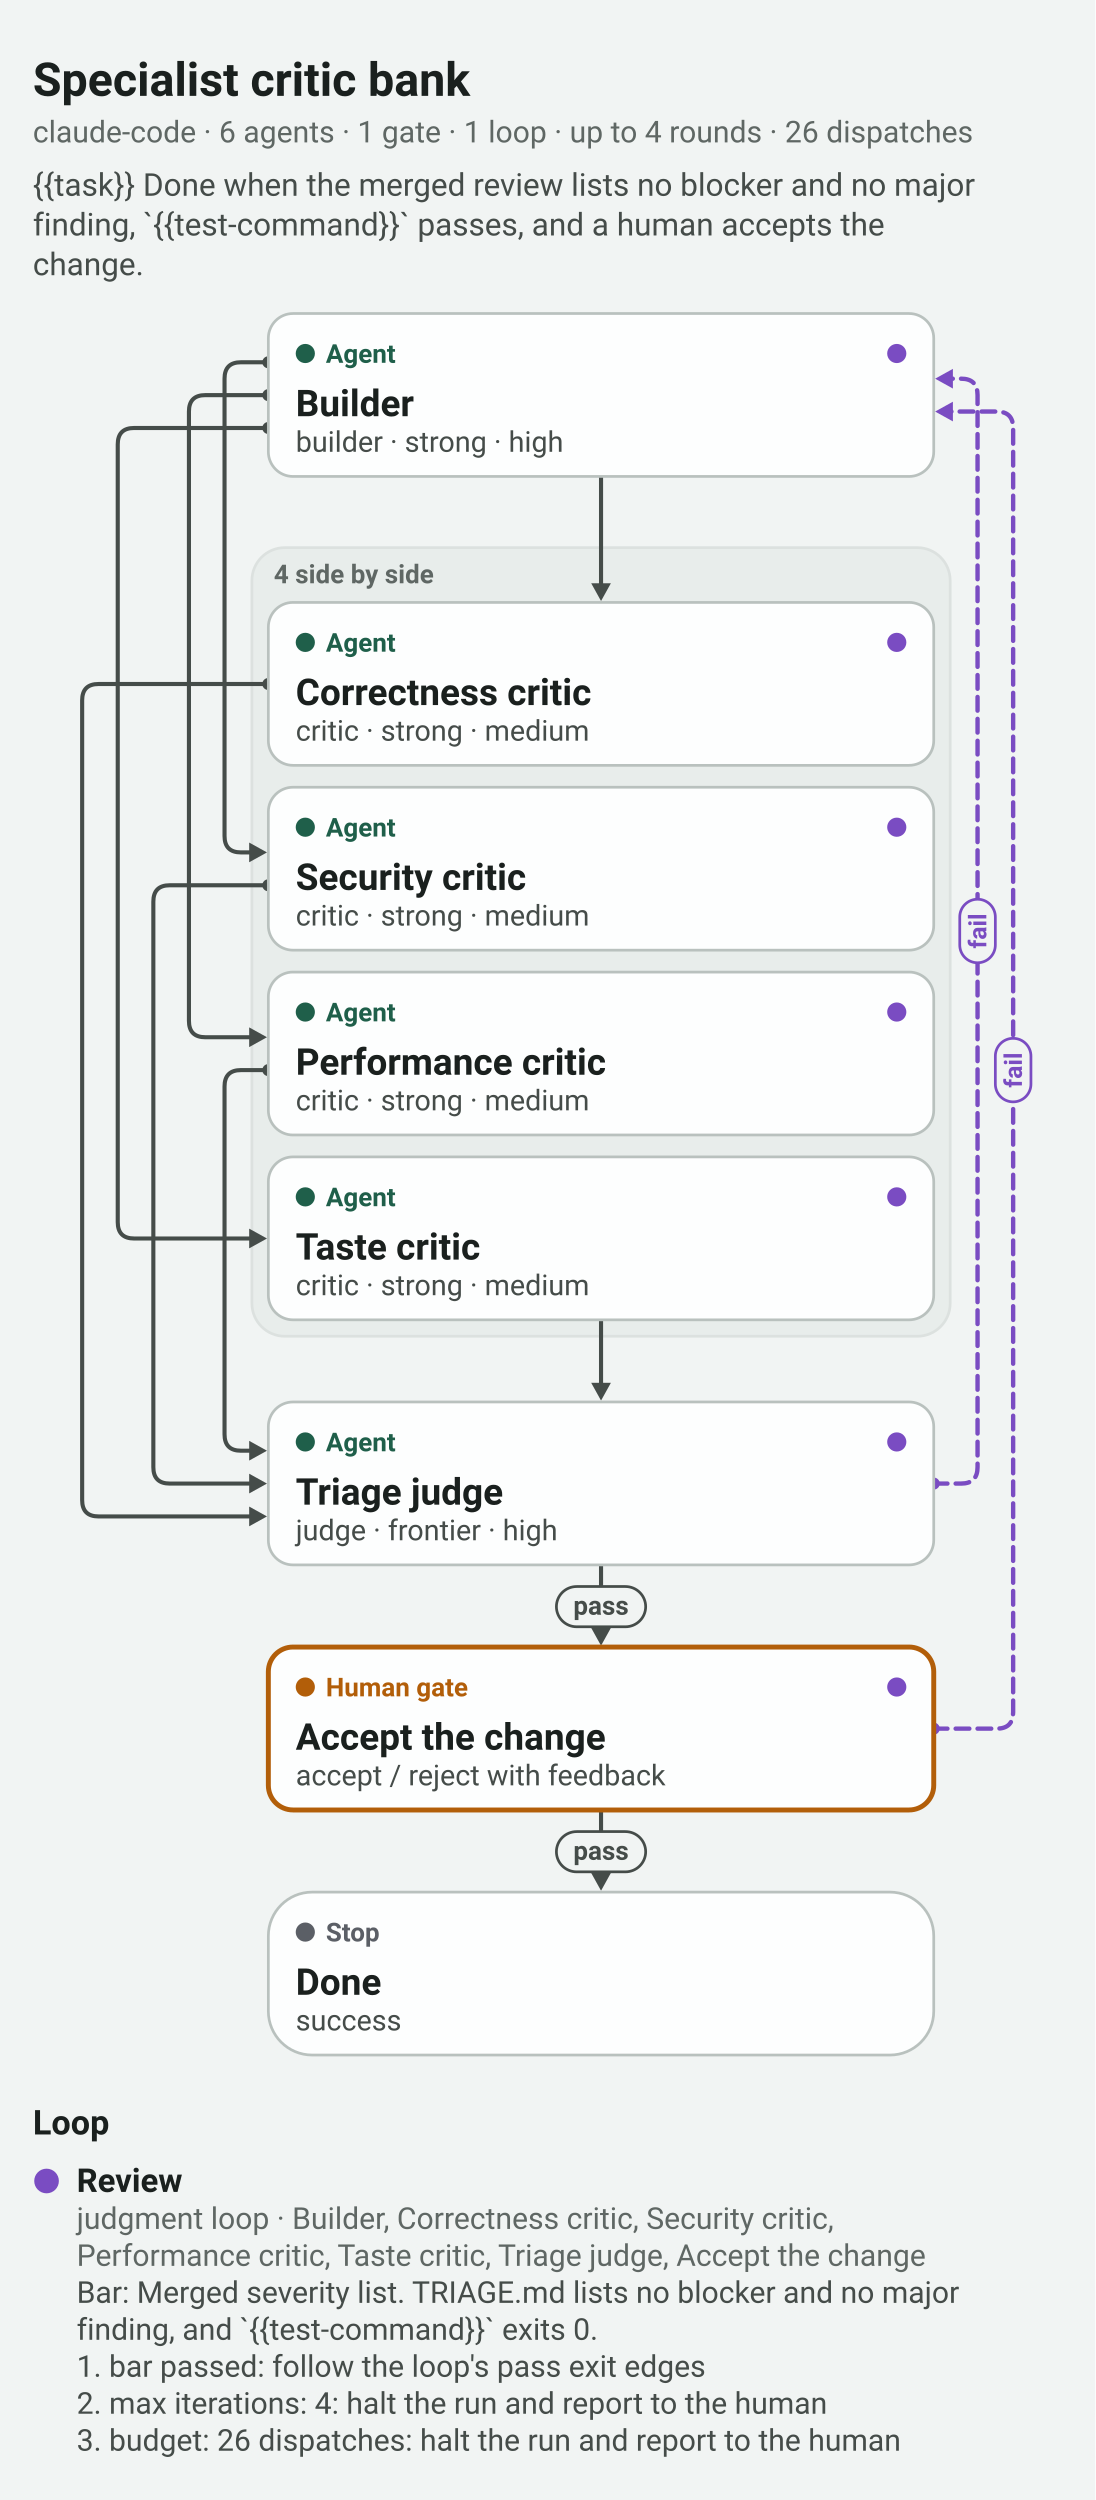
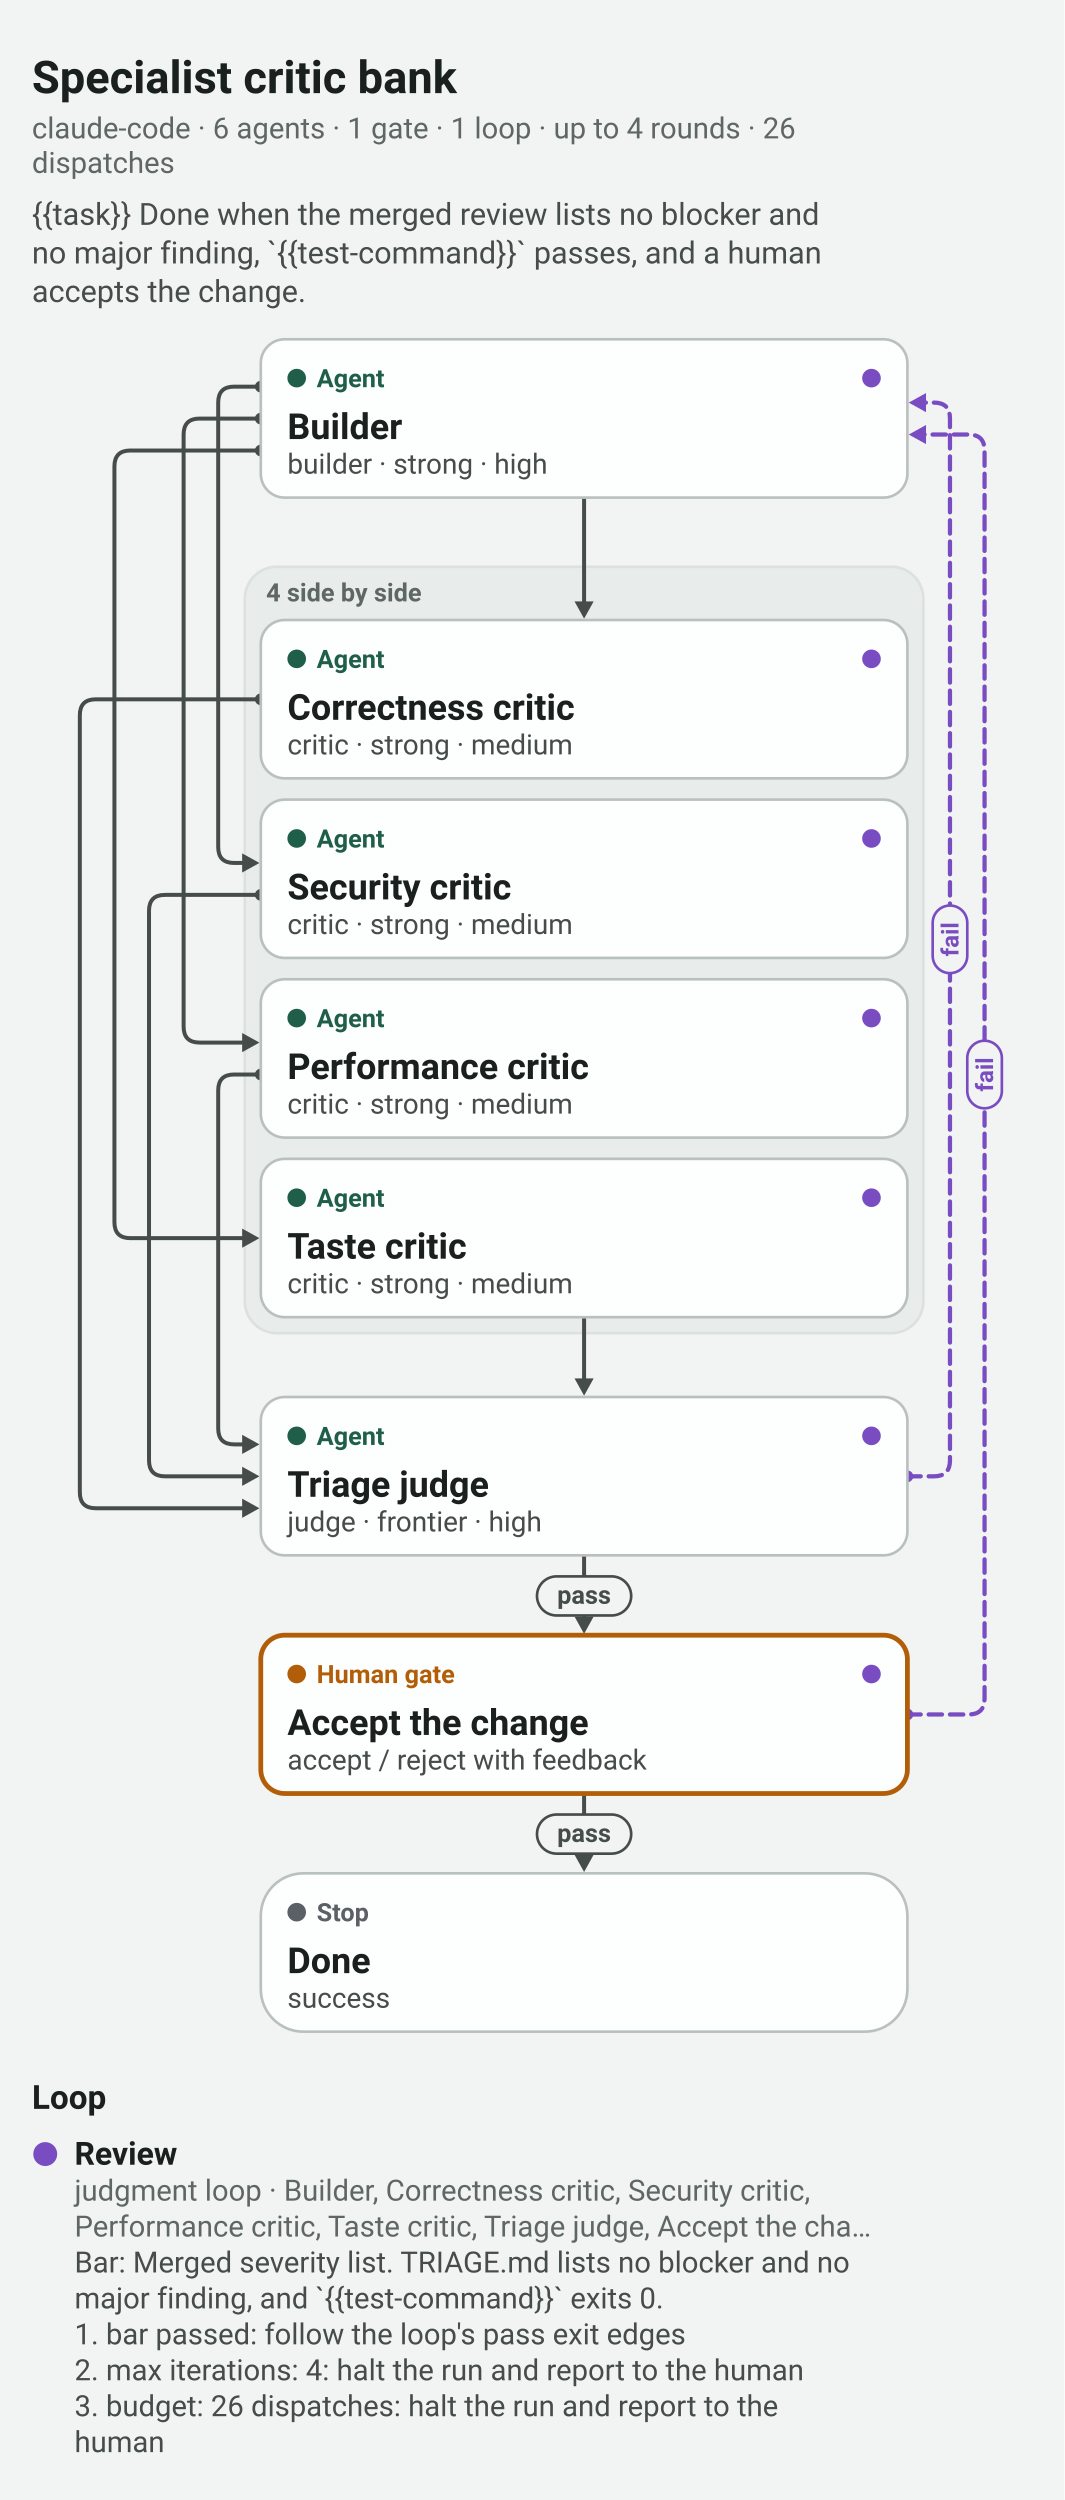
- <svg xmlns="http://www.w3.org/2000/svg" class="grooph-picture" data-picture="graph" viewBox="0 0 400 913" width="400" height="913" role="img" font-family="system-ui, -apple-system, 'Segoe UI', Roboto, 'Helvetica Neue', Arial, sans-serif">
-   <rect x="0" y="0" width="400" height="913" style="fill:#f1f4f3" />
+ <svg xmlns="http://www.w3.org/2000/svg" class="grooph-picture" data-picture="graph" viewBox="0 0 400 939.5" width="400" height="939.5" role="img" font-family="system-ui, -apple-system, 'Segoe UI', Roboto, 'Helvetica Neue', Arial, sans-serif">
+   <rect x="0" y="0" width="400" height="939.5" style="fill:#f1f4f3" />
  <text x="12" y="35" font-size="17" font-weight="700" style="fill:#1a201e">Specialist critic bank</text>
-   <text x="12" y="52" font-size="11" style="fill:#5f6764">claude-code · 6 agents · 1 gate · 1 loop · up to 4 rounds · 26 dispatches</text>
-   <text x="12" y="71.5" font-size="11.5" style="fill:#454c49">{{task}} Done when the merged review lists no blocker and no major</text>
-   <text x="12" y="86" font-size="11.5" style="fill:#454c49">finding, `{{test-command}}` passes, and a human accepts the</text>
-   <text x="12" y="100.5" font-size="11.5" style="fill:#454c49">change.</text>
-   <rect x="92" y="200" width="255" height="288" rx="12" stroke-width="1" style="fill:#e8edeb;stroke:#dce1df" />
-   <text x="100" y="213" font-size="9.5" font-weight="700" style="fill:#5f6764">4 side by side</text>
+   <text x="12" y="52" font-size="11" style="fill:#5f6764">claude-code · 6 agents · 1 gate · 1 loop · up to 4 rounds · 26</text>
+   <text x="12" y="65" font-size="11" style="fill:#5f6764">dispatches</text>
+   <text x="12" y="84.5" font-size="11.5" style="fill:#454c49">{{task}} Done when the merged review lists no blocker and</text>
+   <text x="12" y="99" font-size="11.5" style="fill:#454c49">no major finding, `{{test-command}}` passes, and a human</text>
+   <text x="12" y="113.5" font-size="11.5" style="fill:#454c49">accepts the change.</text>
+   <rect x="92" y="213" width="255" height="288" rx="12" stroke-width="1" style="fill:#e8edeb;stroke:#dce1df" />
+   <text x="100" y="226" font-size="9.5" font-weight="700" style="fill:#5f6764">4 side by side</text>
  <g data-edge="e-builder-correctness">
-     <path d="M219.5,174 V214.5" fill="none" stroke-width="1.5" stroke-linecap="round" style="stroke:#454c49" />
-     <path d="M219.5,219.5 l-3.6,-6.5 h7.2 z" style="fill:#454c49" />
+     <path d="M219.5,187 V227.5" fill="none" stroke-width="1.5" stroke-linecap="round" style="stroke:#454c49" />
+     <path d="M219.5,232.5 l-3.6,-6.5 h7.2 z" style="fill:#454c49" />
  </g>
  <g data-edge="e-taste-triage">
-     <path d="M219.5,482 V506.5" fill="none" stroke-width="1.5" stroke-linecap="round" style="stroke:#454c49" />
-     <path d="M219.5,511.5 l-3.6,-6.5 h7.2 z" style="fill:#454c49" />
+     <path d="M219.5,495 V519.5" fill="none" stroke-width="1.5" stroke-linecap="round" style="stroke:#454c49" />
+     <path d="M219.5,524.5 l-3.6,-6.5 h7.2 z" style="fill:#454c49" />
  </g>
  <g data-edge="e-triage-gate">
-     <path d="M219.5,571.5 V596" fill="none" stroke-width="1.5" stroke-linecap="round" style="stroke:#454c49" />
-     <path d="M219.5,601 l-3.6,-6.5 h7.2 z" style="fill:#454c49" />
+     <path d="M219.5,584.5 V609" fill="none" stroke-width="1.5" stroke-linecap="round" style="stroke:#454c49" />
+     <path d="M219.5,614 l-3.6,-6.5 h7.2 z" style="fill:#454c49" />
  </g>
  <g data-edge="e-gate-done">
-     <path d="M219.5,661 V685.5" fill="none" stroke-width="1.5" stroke-linecap="round" style="stroke:#454c49" />
-     <path d="M219.5,690.5 l-3.6,-6.5 h7.2 z" style="fill:#454c49" />
+     <path d="M219.5,674 V698.5" fill="none" stroke-width="1.5" stroke-linecap="round" style="stroke:#454c49" />
+     <path d="M219.5,703.5 l-3.6,-6.5 h7.2 z" style="fill:#454c49" />
  </g>
  <g data-edge="e-builder-security">
-     <path d="M98,132.3 H88 Q82,132.3 82,138.3 V305.3 Q82,311.3 88,311.3 H92.5" fill="none" stroke-width="1.5" stroke-linecap="round" style="stroke:#454c49" />
-     <circle cx="98" cy="132.3" r="2.2" style="fill:#454c49" />
-     <path d="M97.5,311.3 l-6.5,-3.6 v7.2 z" style="fill:#454c49" />
+     <path d="M98,145.3 H88 Q82,145.3 82,151.3 V318.3 Q82,324.3 88,324.3 H92.5" fill="none" stroke-width="1.5" stroke-linecap="round" style="stroke:#454c49" />
+     <circle cx="98" cy="145.3" r="2.2" style="fill:#454c49" />
+     <path d="M97.5,324.3 l-6.5,-3.6 v7.2 z" style="fill:#454c49" />
  </g>
  <g data-edge="e-builder-performance">
-     <path d="M98,144.3 H75 Q69,144.3 69,150.3 V372.8 Q69,378.8 75,378.8 H92.5" fill="none" stroke-width="1.5" stroke-linecap="round" style="stroke:#454c49" />
-     <circle cx="98" cy="144.3" r="2.2" style="fill:#454c49" />
-     <path d="M97.5,378.8 l-6.5,-3.6 v7.2 z" style="fill:#454c49" />
+     <path d="M98,157.3 H75 Q69,157.3 69,163.3 V385.8 Q69,391.8 75,391.8 H92.5" fill="none" stroke-width="1.5" stroke-linecap="round" style="stroke:#454c49" />
+     <circle cx="98" cy="157.3" r="2.2" style="fill:#454c49" />
+     <path d="M97.5,391.8 l-6.5,-3.6 v7.2 z" style="fill:#454c49" />
  </g>
  <g data-edge="e-builder-taste">
-     <path d="M98,156.3 H49 Q43,156.3 43,162.3 V446.3 Q43,452.3 49,452.3 H92.5" fill="none" stroke-width="1.5" stroke-linecap="round" style="stroke:#454c49" />
-     <circle cx="98" cy="156.3" r="2.2" style="fill:#454c49" />
-     <path d="M97.5,452.3 l-6.5,-3.6 v7.2 z" style="fill:#454c49" />
+     <path d="M98,169.3 H49 Q43,169.3 43,175.3 V459.3 Q43,465.3 49,465.3 H92.5" fill="none" stroke-width="1.5" stroke-linecap="round" style="stroke:#454c49" />
+     <circle cx="98" cy="169.3" r="2.2" style="fill:#454c49" />
+     <path d="M97.5,465.3 l-6.5,-3.6 v7.2 z" style="fill:#454c49" />
  </g>
  <g data-edge="e-correctness-triage">
-     <path d="M98,249.8 H36 Q30,249.8 30,255.8 V547.8 Q30,553.8 36,553.8 H92.5" fill="none" stroke-width="1.5" stroke-linecap="round" style="stroke:#454c49" />
-     <circle cx="98" cy="249.8" r="2.2" style="fill:#454c49" />
-     <path d="M97.5,553.8 l-6.5,-3.6 v7.2 z" style="fill:#454c49" />
+     <path d="M98,262.8 H36 Q30,262.8 30,268.8 V560.8 Q30,566.8 36,566.8 H92.5" fill="none" stroke-width="1.5" stroke-linecap="round" style="stroke:#454c49" />
+     <circle cx="98" cy="262.8" r="2.2" style="fill:#454c49" />
+     <path d="M97.5,566.8 l-6.5,-3.6 v7.2 z" style="fill:#454c49" />
  </g>
  <g data-edge="e-security-triage">
-     <path d="M98,323.3 H62 Q56,323.3 56,329.3 V535.8 Q56,541.8 62,541.8 H92.5" fill="none" stroke-width="1.5" stroke-linecap="round" style="stroke:#454c49" />
-     <circle cx="98" cy="323.3" r="2.2" style="fill:#454c49" />
-     <path d="M97.5,541.8 l-6.5,-3.6 v7.2 z" style="fill:#454c49" />
+     <path d="M98,336.3 H62 Q56,336.3 56,342.3 V548.8 Q56,554.8 62,554.8 H92.5" fill="none" stroke-width="1.5" stroke-linecap="round" style="stroke:#454c49" />
+     <circle cx="98" cy="336.3" r="2.2" style="fill:#454c49" />
+     <path d="M97.5,554.8 l-6.5,-3.6 v7.2 z" style="fill:#454c49" />
  </g>
  <g data-edge="e-performance-triage">
-     <path d="M98,390.8 H88 Q82,390.8 82,396.8 V523.8 Q82,529.8 88,529.8 H92.5" fill="none" stroke-width="1.5" stroke-linecap="round" style="stroke:#454c49" />
-     <circle cx="98" cy="390.8" r="2.2" style="fill:#454c49" />
-     <path d="M97.5,529.8 l-6.5,-3.6 v7.2 z" style="fill:#454c49" />
+     <path d="M98,403.8 H88 Q82,403.8 82,409.8 V536.8 Q82,542.8 88,542.8 H92.5" fill="none" stroke-width="1.5" stroke-linecap="round" style="stroke:#454c49" />
+     <circle cx="98" cy="403.8" r="2.2" style="fill:#454c49" />
+     <path d="M97.5,542.8 l-6.5,-3.6 v7.2 z" style="fill:#454c49" />
  </g>
  <g data-edge="e-triage-fail">
-     <path d="M341,541.8 H351 Q357,541.8 357,535.8 V144.3 Q357,138.3 351,138.3 H346.5" fill="none" stroke-width="1.6" stroke-linecap="round" stroke-dasharray="5 3" style="stroke:#7a4cc2" />
-     <circle cx="341" cy="541.8" r="2.2" style="fill:#7a4cc2" />
-     <path d="M341.5,138.3 l6.5,-3.6 v7.2 z" style="fill:#7a4cc2" />
+     <path d="M341,554.8 H351 Q357,554.8 357,548.8 V157.3 Q357,151.3 351,151.3 H346.5" fill="none" stroke-width="1.6" stroke-linecap="round" stroke-dasharray="5 3" style="stroke:#7a4cc2" />
+     <circle cx="341" cy="554.8" r="2.2" style="fill:#7a4cc2" />
+     <path d="M341.5,151.3 l6.5,-3.6 v7.2 z" style="fill:#7a4cc2" />
  </g>
  <g data-edge="e-gate-reject">
-     <path d="M341,631.3 H364 Q370,631.3 370,625.3 V156.3 Q370,150.3 364,150.3 H346.5" fill="none" stroke-width="1.6" stroke-linecap="round" stroke-dasharray="5 3" style="stroke:#7a4cc2" />
-     <circle cx="341" cy="631.3" r="2.2" style="fill:#7a4cc2" />
-     <path d="M341.5,150.3 l6.5,-3.6 v7.2 z" style="fill:#7a4cc2" />
+     <path d="M341,644.3 H364 Q370,644.3 370,638.3 V169.3 Q370,163.3 364,163.3 H346.5" fill="none" stroke-width="1.6" stroke-linecap="round" stroke-dasharray="5 3" style="stroke:#7a4cc2" />
+     <circle cx="341" cy="644.3" r="2.2" style="fill:#7a4cc2" />
+     <path d="M341.5,163.3 l6.5,-3.6 v7.2 z" style="fill:#7a4cc2" />
  </g>
  <g data-node="builder">
-     <rect data-card="" x="98" y="114.5" width="243" height="59.5" rx="9" stroke-width="1" style="fill:#fdfefe;stroke:#b9c1be" />
-     <circle cx="111.5" cy="129.1" r="3.5" style="fill:#1f5f4a" />
-     <text x="119" y="132.5" font-size="9.5" font-weight="700" style="fill:#1f5f4a">Agent</text>
-     <circle cx="327.5" cy="129.1" r="3.5" style="fill:#7a4cc2" />
-     <text x="108" y="152" font-size="13.5" font-weight="700" style="fill:#1a201e">Builder</text>
-     <text x="108" y="165" font-size="10.5" style="fill:#454c49">builder · strong · high</text>
+     <rect data-card="" x="98" y="127.5" width="243" height="59.5" rx="9" stroke-width="1" style="fill:#fdfefe;stroke:#b9c1be" />
+     <circle cx="111.5" cy="142.1" r="3.5" style="fill:#1f5f4a" />
+     <text x="119" y="145.5" font-size="9.5" font-weight="700" style="fill:#1f5f4a">Agent</text>
+     <circle cx="327.5" cy="142.1" r="3.5" style="fill:#7a4cc2" />
+     <text x="108" y="165" font-size="13.5" font-weight="700" style="fill:#1a201e">Builder</text>
+     <text x="108" y="178" font-size="10.5" style="fill:#454c49">builder · strong · high</text>
  </g>
  <g data-node="correctness">
-     <rect data-card="" x="98" y="220" width="243" height="59.5" rx="9" stroke-width="1" style="fill:#fdfefe;stroke:#b9c1be" />
-     <circle cx="111.5" cy="234.6" r="3.5" style="fill:#1f5f4a" />
-     <text x="119" y="238" font-size="9.5" font-weight="700" style="fill:#1f5f4a">Agent</text>
-     <circle cx="327.5" cy="234.6" r="3.5" style="fill:#7a4cc2" />
-     <text x="108" y="257.5" font-size="13.5" font-weight="700" style="fill:#1a201e">Correctness critic</text>
-     <text x="108" y="270.5" font-size="10.5" style="fill:#454c49">critic · strong · medium</text>
+     <rect data-card="" x="98" y="233" width="243" height="59.5" rx="9" stroke-width="1" style="fill:#fdfefe;stroke:#b9c1be" />
+     <circle cx="111.5" cy="247.6" r="3.5" style="fill:#1f5f4a" />
+     <text x="119" y="251" font-size="9.5" font-weight="700" style="fill:#1f5f4a">Agent</text>
+     <circle cx="327.5" cy="247.6" r="3.5" style="fill:#7a4cc2" />
+     <text x="108" y="270.5" font-size="13.5" font-weight="700" style="fill:#1a201e">Correctness critic</text>
+     <text x="108" y="283.5" font-size="10.5" style="fill:#454c49">critic · strong · medium</text>
  </g>
  <g data-node="security">
-     <rect data-card="" x="98" y="287.5" width="243" height="59.5" rx="9" stroke-width="1" style="fill:#fdfefe;stroke:#b9c1be" />
-     <circle cx="111.5" cy="302.1" r="3.5" style="fill:#1f5f4a" />
-     <text x="119" y="305.5" font-size="9.5" font-weight="700" style="fill:#1f5f4a">Agent</text>
-     <circle cx="327.5" cy="302.1" r="3.5" style="fill:#7a4cc2" />
-     <text x="108" y="325" font-size="13.5" font-weight="700" style="fill:#1a201e">Security critic</text>
-     <text x="108" y="338" font-size="10.5" style="fill:#454c49">critic · strong · medium</text>
+     <rect data-card="" x="98" y="300.5" width="243" height="59.5" rx="9" stroke-width="1" style="fill:#fdfefe;stroke:#b9c1be" />
+     <circle cx="111.5" cy="315.1" r="3.5" style="fill:#1f5f4a" />
+     <text x="119" y="318.5" font-size="9.5" font-weight="700" style="fill:#1f5f4a">Agent</text>
+     <circle cx="327.5" cy="315.1" r="3.5" style="fill:#7a4cc2" />
+     <text x="108" y="338" font-size="13.5" font-weight="700" style="fill:#1a201e">Security critic</text>
+     <text x="108" y="351" font-size="10.5" style="fill:#454c49">critic · strong · medium</text>
  </g>
  <g data-node="performance">
-     <rect data-card="" x="98" y="355" width="243" height="59.5" rx="9" stroke-width="1" style="fill:#fdfefe;stroke:#b9c1be" />
-     <circle cx="111.5" cy="369.6" r="3.5" style="fill:#1f5f4a" />
-     <text x="119" y="373" font-size="9.5" font-weight="700" style="fill:#1f5f4a">Agent</text>
-     <circle cx="327.5" cy="369.6" r="3.5" style="fill:#7a4cc2" />
-     <text x="108" y="392.5" font-size="13.5" font-weight="700" style="fill:#1a201e">Performance critic</text>
-     <text x="108" y="405.5" font-size="10.5" style="fill:#454c49">critic · strong · medium</text>
+     <rect data-card="" x="98" y="368" width="243" height="59.5" rx="9" stroke-width="1" style="fill:#fdfefe;stroke:#b9c1be" />
+     <circle cx="111.5" cy="382.6" r="3.5" style="fill:#1f5f4a" />
+     <text x="119" y="386" font-size="9.5" font-weight="700" style="fill:#1f5f4a">Agent</text>
+     <circle cx="327.5" cy="382.6" r="3.5" style="fill:#7a4cc2" />
+     <text x="108" y="405.5" font-size="13.5" font-weight="700" style="fill:#1a201e">Performance critic</text>
+     <text x="108" y="418.5" font-size="10.5" style="fill:#454c49">critic · strong · medium</text>
  </g>
  <g data-node="taste">
-     <rect data-card="" x="98" y="422.5" width="243" height="59.5" rx="9" stroke-width="1" style="fill:#fdfefe;stroke:#b9c1be" />
-     <circle cx="111.5" cy="437.1" r="3.5" style="fill:#1f5f4a" />
-     <text x="119" y="440.5" font-size="9.5" font-weight="700" style="fill:#1f5f4a">Agent</text>
-     <circle cx="327.5" cy="437.1" r="3.5" style="fill:#7a4cc2" />
-     <text x="108" y="460" font-size="13.5" font-weight="700" style="fill:#1a201e">Taste critic</text>
-     <text x="108" y="473" font-size="10.5" style="fill:#454c49">critic · strong · medium</text>
+     <rect data-card="" x="98" y="435.5" width="243" height="59.5" rx="9" stroke-width="1" style="fill:#fdfefe;stroke:#b9c1be" />
+     <circle cx="111.5" cy="450.1" r="3.5" style="fill:#1f5f4a" />
+     <text x="119" y="453.5" font-size="9.5" font-weight="700" style="fill:#1f5f4a">Agent</text>
+     <circle cx="327.5" cy="450.1" r="3.5" style="fill:#7a4cc2" />
+     <text x="108" y="473" font-size="13.5" font-weight="700" style="fill:#1a201e">Taste critic</text>
+     <text x="108" y="486" font-size="10.5" style="fill:#454c49">critic · strong · medium</text>
  </g>
  <g data-node="triage">
-     <rect data-card="" x="98" y="512" width="243" height="59.5" rx="9" stroke-width="1" style="fill:#fdfefe;stroke:#b9c1be" />
-     <circle cx="111.5" cy="526.6" r="3.5" style="fill:#1f5f4a" />
-     <text x="119" y="530" font-size="9.5" font-weight="700" style="fill:#1f5f4a">Agent</text>
-     <circle cx="327.5" cy="526.6" r="3.5" style="fill:#7a4cc2" />
-     <text x="108" y="549.5" font-size="13.5" font-weight="700" style="fill:#1a201e">Triage judge</text>
-     <text x="108" y="562.5" font-size="10.5" style="fill:#454c49">judge · frontier · high</text>
+     <rect data-card="" x="98" y="525" width="243" height="59.5" rx="9" stroke-width="1" style="fill:#fdfefe;stroke:#b9c1be" />
+     <circle cx="111.5" cy="539.6" r="3.5" style="fill:#1f5f4a" />
+     <text x="119" y="543" font-size="9.5" font-weight="700" style="fill:#1f5f4a">Agent</text>
+     <circle cx="327.5" cy="539.6" r="3.5" style="fill:#7a4cc2" />
+     <text x="108" y="562.5" font-size="13.5" font-weight="700" style="fill:#1a201e">Triage judge</text>
+     <text x="108" y="575.5" font-size="10.5" style="fill:#454c49">judge · frontier · high</text>
  </g>
  <g data-node="gate">
-     <rect data-card="" x="98" y="601.5" width="243" height="59.5" rx="9" stroke-width="1.8" style="fill:#fdfefe;stroke:#b25e09" />
-     <circle cx="111.5" cy="616.1" r="3.5" style="fill:#b25e09" />
-     <text x="119" y="619.5" font-size="9.5" font-weight="700" style="fill:#b25e09">Human gate</text>
-     <circle cx="327.5" cy="616.1" r="3.5" style="fill:#7a4cc2" />
-     <text x="108" y="639" font-size="13.5" font-weight="700" style="fill:#1a201e">Accept the change</text>
-     <text x="108" y="652" font-size="10.5" style="fill:#454c49">accept / reject with feedback</text>
+     <rect data-card="" x="98" y="614.5" width="243" height="59.5" rx="9" stroke-width="1.8" style="fill:#fdfefe;stroke:#b25e09" />
+     <circle cx="111.5" cy="629.1" r="3.5" style="fill:#b25e09" />
+     <text x="119" y="632.5" font-size="9.5" font-weight="700" style="fill:#b25e09">Human gate</text>
+     <circle cx="327.5" cy="629.1" r="3.5" style="fill:#7a4cc2" />
+     <text x="108" y="652" font-size="13.5" font-weight="700" style="fill:#1a201e">Accept the change</text>
+     <text x="108" y="665" font-size="10.5" style="fill:#454c49">accept / reject with feedback</text>
  </g>
  <g data-node="done">
-     <rect data-card="" x="98" y="691" width="243" height="59.5" rx="16" stroke-width="1" style="fill:#fdfefe;stroke:#b9c1be" />
-     <circle cx="111.5" cy="705.6" r="3.5" style="fill:#5b5f66" />
-     <text x="119" y="709" font-size="9.5" font-weight="700" style="fill:#5b5f66">Stop</text>
-     <text x="108" y="728.5" font-size="13.5" font-weight="700" style="fill:#1a201e">Done</text>
-     <text x="108" y="741.5" font-size="10.5" style="fill:#454c49">success</text>
+     <rect data-card="" x="98" y="704" width="243" height="59.5" rx="16" stroke-width="1" style="fill:#fdfefe;stroke:#b9c1be" />
+     <circle cx="111.5" cy="718.6" r="3.5" style="fill:#5b5f66" />
+     <text x="119" y="722" font-size="9.5" font-weight="700" style="fill:#5b5f66">Stop</text>
+     <text x="108" y="741.5" font-size="13.5" font-weight="700" style="fill:#1a201e">Done</text>
+     <text x="108" y="754.5" font-size="10.5" style="fill:#454c49">success</text>
  </g>
-   <rect x="203.2" y="579.4" width="32.6" height="14.7" rx="7.4" stroke-width="1" style="fill:#f1f4f3;stroke:#454c49" />
-   <text x="219.5" y="589.7" font-size="9.5" font-weight="700" text-anchor="middle" style="fill:#454c49">pass</text>
-   <rect x="203.2" y="668.9" width="32.6" height="14.7" rx="7.4" stroke-width="1" style="fill:#f1f4f3;stroke:#454c49" />
-   <text x="219.5" y="679.2" font-size="9.5" font-weight="700" text-anchor="middle" style="fill:#454c49">pass</text>
-   <g transform="rotate(-90 357 340)">
-     <rect x="345.4" y="333.5" width="23.2" height="13" rx="6.5" stroke-width="1" style="fill:#f1f4f3;stroke:#7a4cc2" />
-     <text x="357" y="343.2" font-size="9" font-weight="700" text-anchor="middle" style="fill:#7a4cc2">fail</text>
+   <rect x="201.8" y="592.4" width="35.4" height="14.7" rx="7.4" stroke-width="1" style="fill:#f1f4f3;stroke:#454c49" />
+   <text x="219.5" y="602.7" font-size="9.5" font-weight="700" text-anchor="middle" style="fill:#454c49">pass</text>
+   <rect x="201.8" y="681.9" width="35.4" height="14.7" rx="7.4" stroke-width="1" style="fill:#f1f4f3;stroke:#454c49" />
+   <text x="219.5" y="692.2" font-size="9.5" font-weight="700" text-anchor="middle" style="fill:#454c49">pass</text>
+   <g transform="rotate(-90 357 353)">
+     <rect x="344.3" y="346.5" width="25.4" height="13" rx="6.5" stroke-width="1" style="fill:#f1f4f3;stroke:#7a4cc2" />
+     <text x="357" y="356.2" font-size="9" font-weight="700" text-anchor="middle" style="fill:#7a4cc2">fail</text>
  </g>
-   <g transform="rotate(-90 370 390.8)">
-     <rect x="358.4" y="384.3" width="23.2" height="13" rx="6.5" stroke-width="1" style="fill:#f1f4f3;stroke:#7a4cc2" />
-     <text x="370" y="394" font-size="9" font-weight="700" text-anchor="middle" style="fill:#7a4cc2">fail</text>
+   <g transform="rotate(-90 370 403.8)">
+     <rect x="357.3" y="397.3" width="25.4" height="13" rx="6.5" stroke-width="1" style="fill:#f1f4f3;stroke:#7a4cc2" />
+     <text x="370" y="407" font-size="9" font-weight="700" text-anchor="middle" style="fill:#7a4cc2">fail</text>
  </g>
-   <text x="12" y="779.5" font-size="12.5" font-weight="700" style="fill:#1a201e">Loop</text>
+   <text x="12" y="792.5" font-size="12.5" font-weight="700" style="fill:#1a201e">Loop</text>
  <g data-loop="review">
-     <circle cx="17" cy="796.5" r="4.5" style="fill:#7a4cc2" />
-     <text x="28" y="800.5" font-size="12" font-weight="700" style="fill:#1a201e">Review</text>
-     <text x="28" y="814" font-size="11" style="fill:#5f6764">judgment loop · Builder, Correctness critic, Security critic,</text>
-     <text x="28" y="827.5" font-size="11" style="fill:#5f6764">Performance critic, Taste critic, Triage judge, Accept the change</text>
-     <text x="28" y="841" font-size="11" style="fill:#454c49">Bar: Merged severity list. TRIAGE.md lists no blocker and no major</text>
-     <text x="28" y="854.5" font-size="11" style="fill:#454c49">finding, and `{{test-command}}` exits 0.</text>
-     <text x="28" y="868" font-size="11" style="fill:#454c49">1. bar passed: follow the loop's pass exit edges</text>
-     <text x="28" y="881.5" font-size="11" style="fill:#454c49">2. max iterations: 4: halt the run and report to the human</text>
-     <text x="28" y="895" font-size="11" style="fill:#454c49">3. budget: 26 dispatches: halt the run and report to the human</text>
+     <circle cx="17" cy="809.5" r="4.5" style="fill:#7a4cc2" />
+     <text x="28" y="813.5" font-size="12" font-weight="700" style="fill:#1a201e">Review</text>
+     <text x="28" y="827" font-size="11" style="fill:#5f6764">judgment loop · Builder, Correctness critic, Security critic,</text>
+     <text x="28" y="840.5" font-size="11" style="fill:#5f6764">Performance critic, Taste critic, Triage judge, Accept the cha…</text>
+     <text x="28" y="854" font-size="11" style="fill:#454c49">Bar: Merged severity list. TRIAGE.md lists no blocker and no</text>
+     <text x="28" y="867.5" font-size="11" style="fill:#454c49">major finding, and `{{test-command}}` exits 0.</text>
+     <text x="28" y="881" font-size="11" style="fill:#454c49">1. bar passed: follow the loop's pass exit edges</text>
+     <text x="28" y="894.5" font-size="11" style="fill:#454c49">2. max iterations: 4: halt the run and report to the human</text>
+     <text x="28" y="908" font-size="11" style="fill:#454c49">3. budget: 26 dispatches: halt the run and report to the</text>
+     <text x="28" y="921.5" font-size="11" style="fill:#454c49">human</text>
  </g>
</svg>
